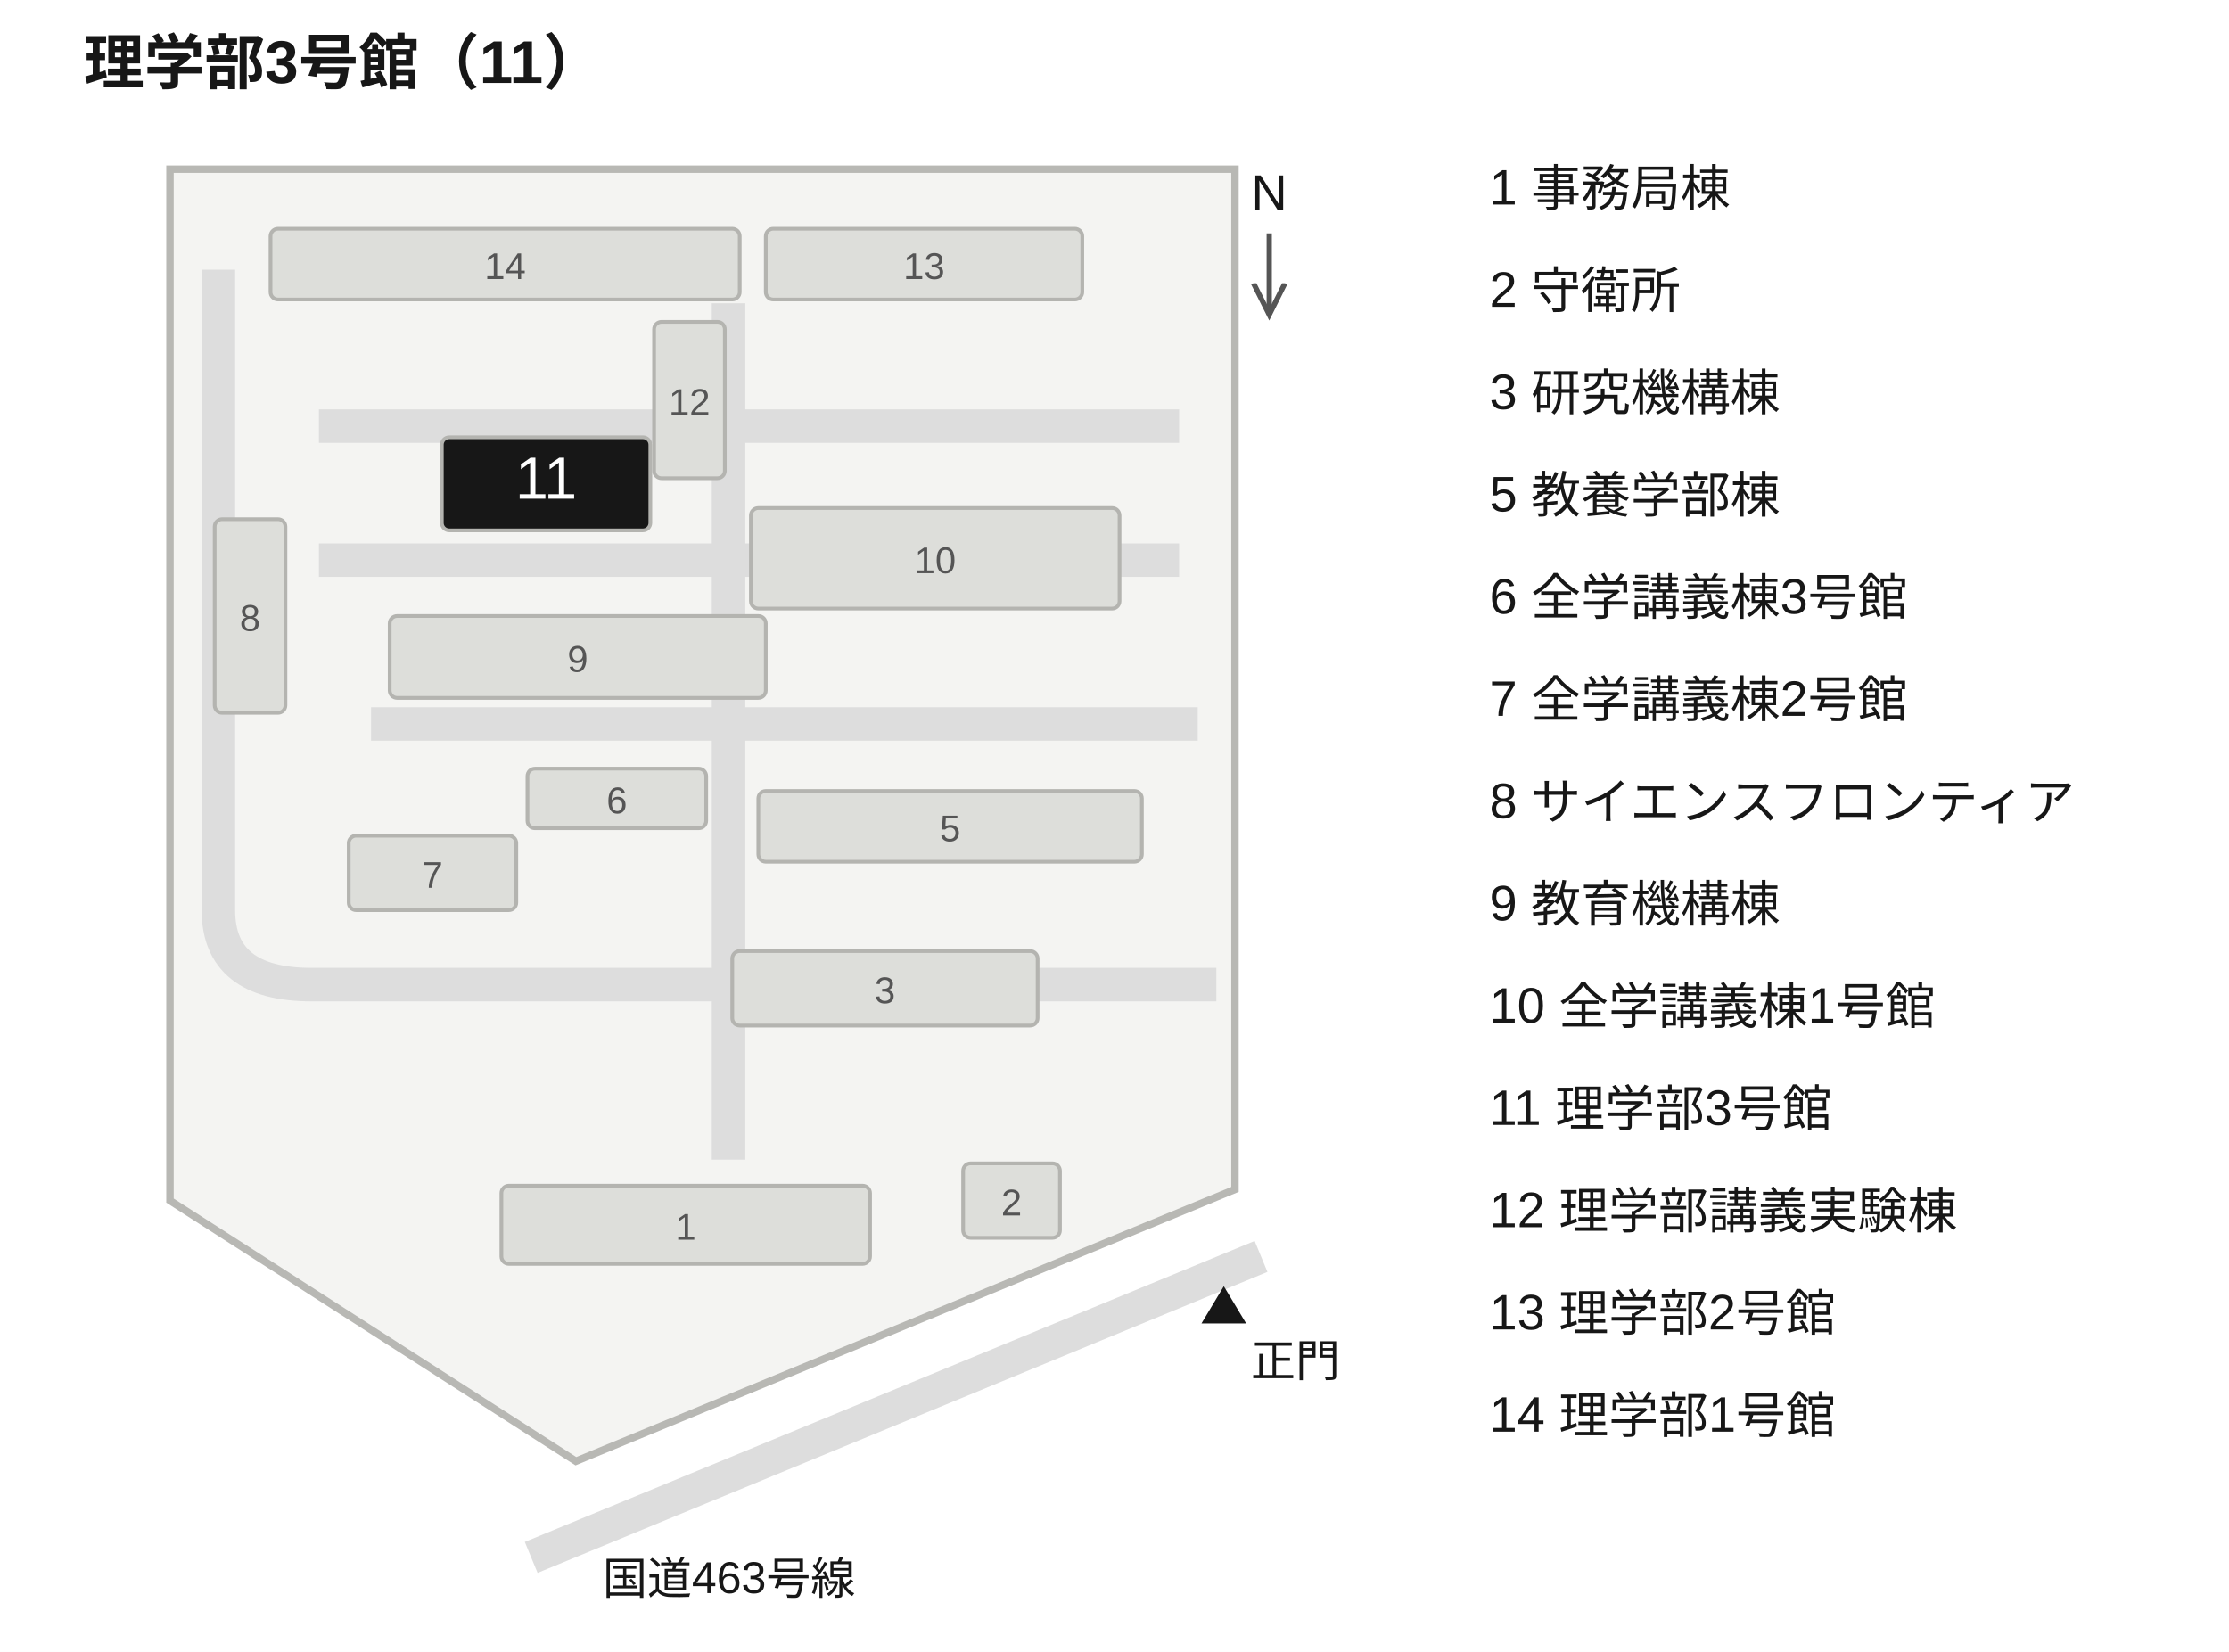
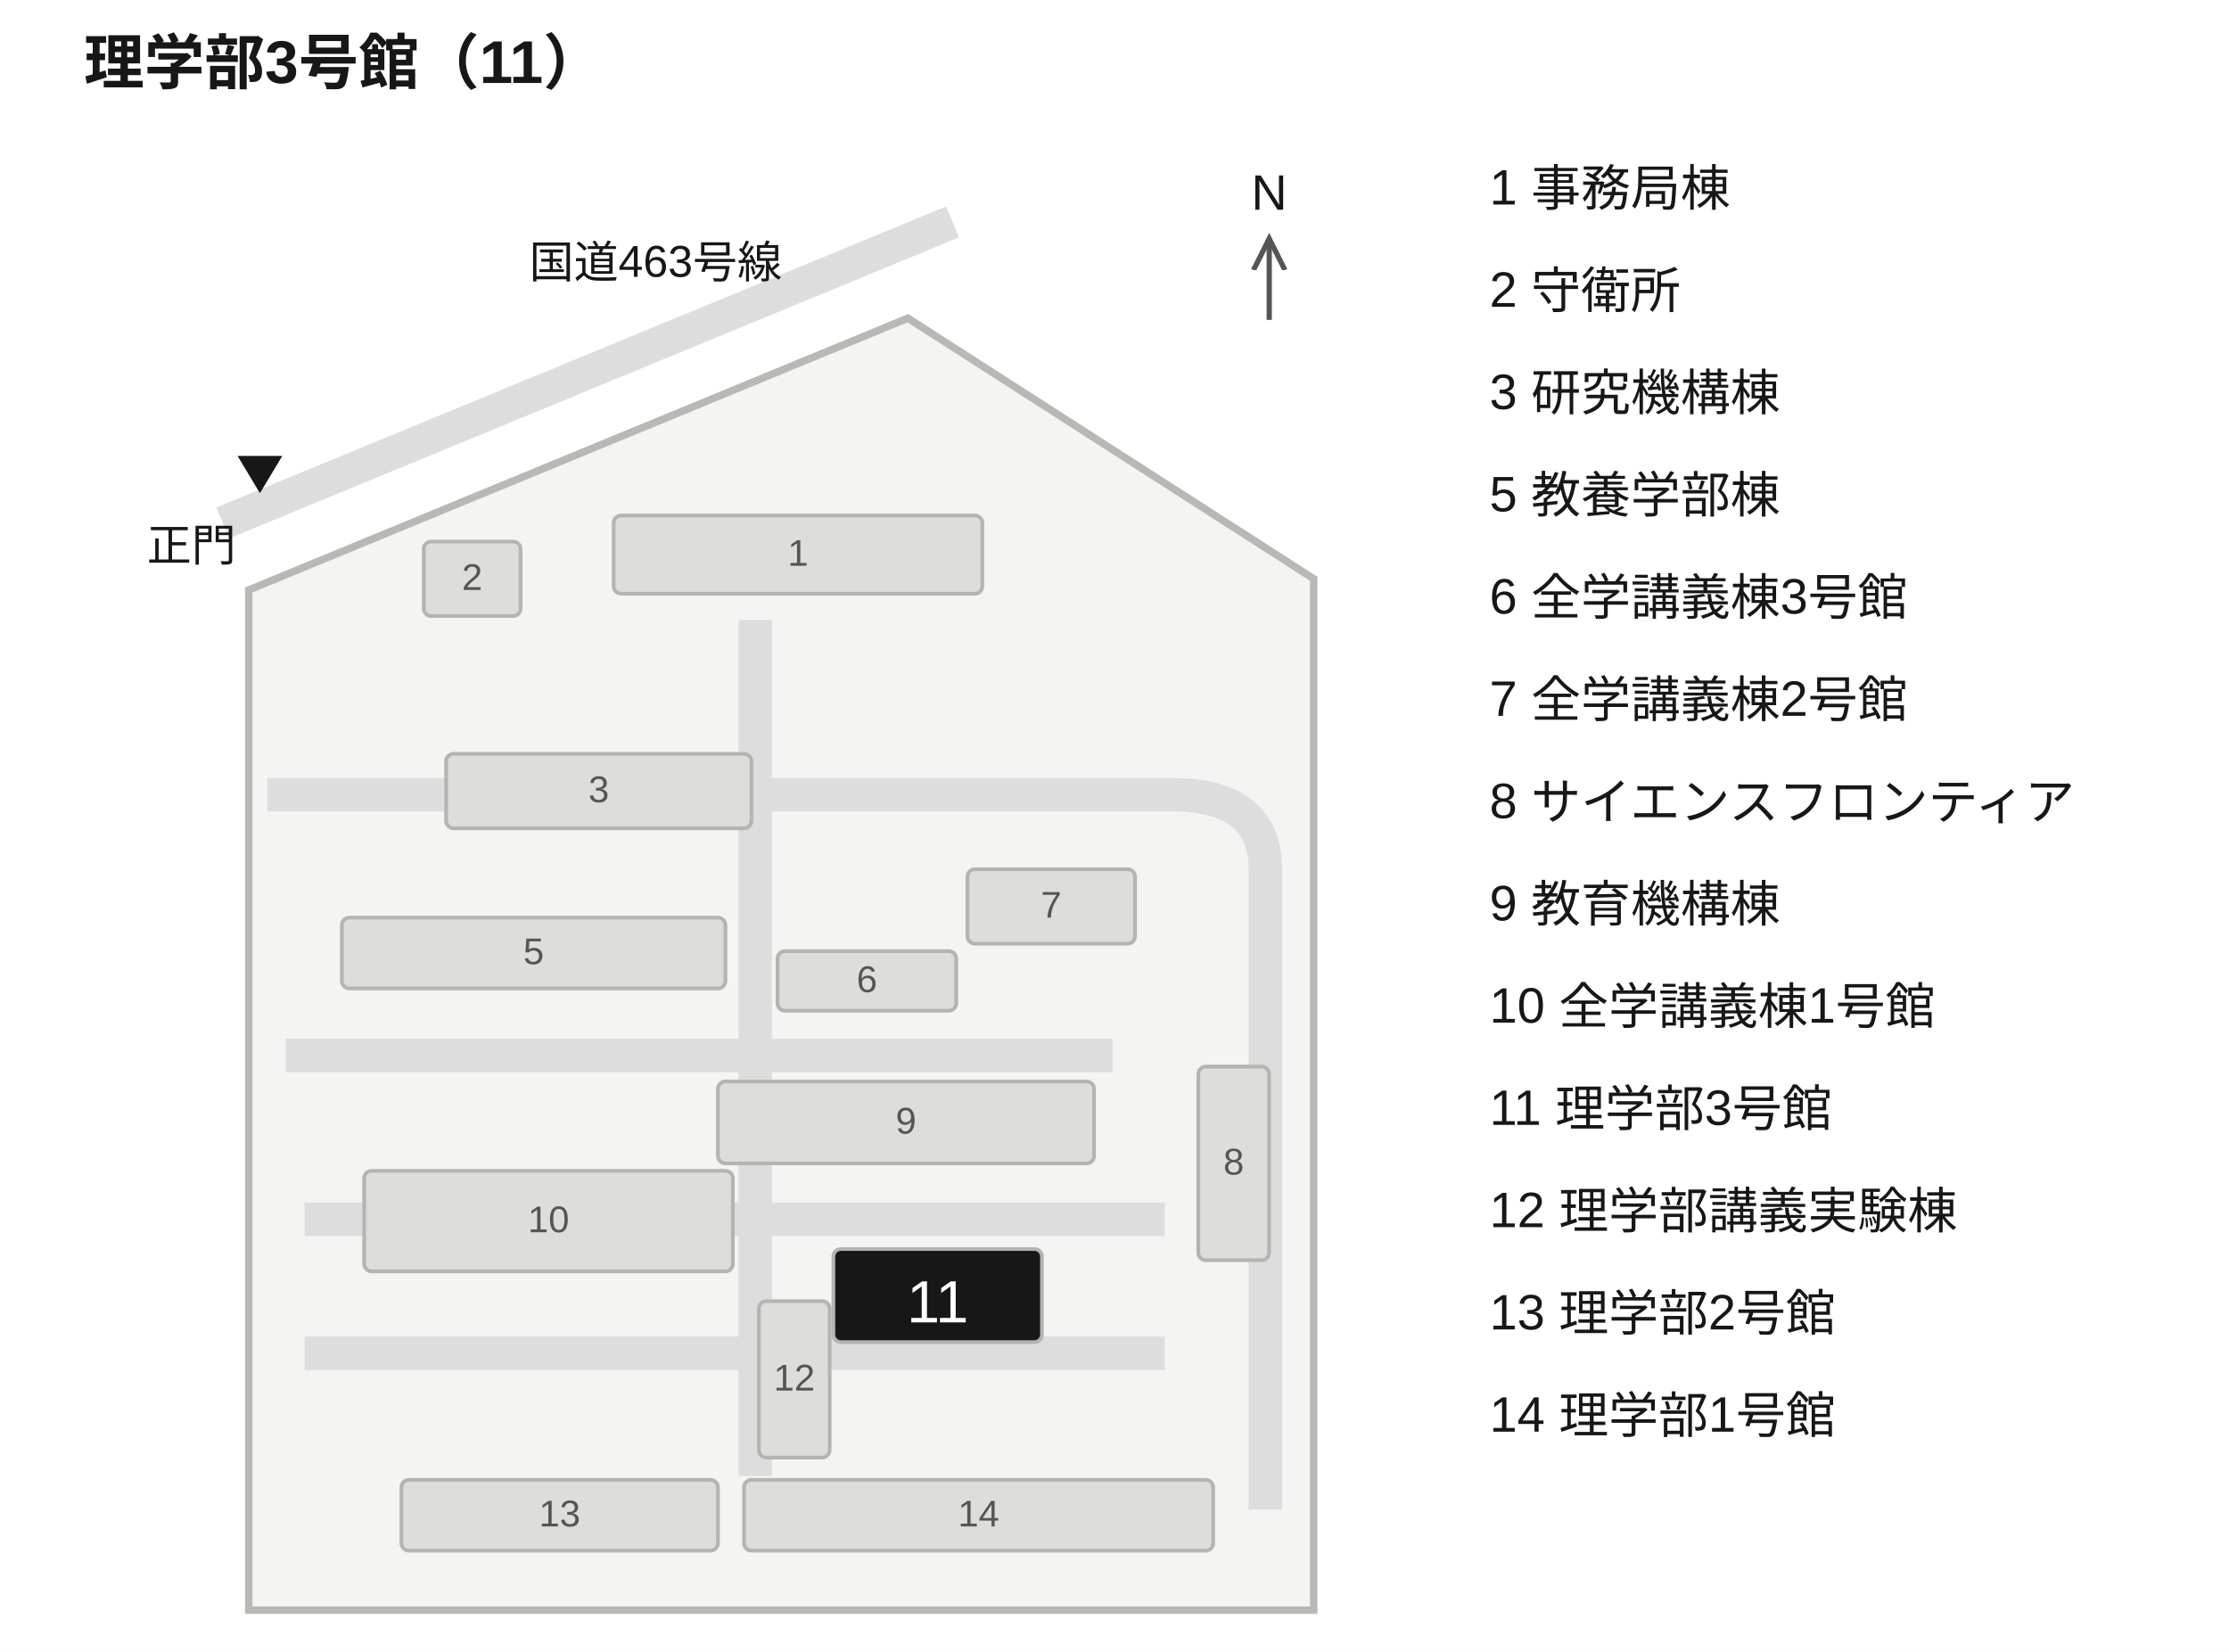
<svg xmlns="http://www.w3.org/2000/svg" viewBox="0 0 850 630">
  <rect width="850" height="630" fill="#fff" />
  <defs>
    <marker id="arrow" markerWidth="8" markerHeight="8" refX="6" refY="4" orient="auto">
      <path d="M0 1L6 4L0 7" fill="none" stroke="#555" />
    </marker>
  </defs>
  <g font-family="Arial, Hiragino Kaku Gothic ProN, sans-serif" fill="#171717">
-     <g transform="translate(35 56) scale(1.42) translate(-440 -935)">
-       <path d="M461 941H747V1215L570 1288L461 1218Z" fill="#f4f4f2" stroke="#b8b8b4" stroke-width="2" />
-       <path d="M474 968V1140Q474 1160 499 1160H742M501 1010H732M501 1046H732M515 1090H737M611 977V1207M754 1233L558 1313.84" fill="none" stroke="#ddd" stroke-width="9" />
-       <rect x="488" y="957" width="126" height="19" rx="2" fill="#dddeda" stroke="#b4b4b0" />
-       <text x="551.0" y="970.5" text-anchor="middle" font-size="10" fill="#555">14</text>
-       <rect x="621" y="957" width="85" height="19" rx="2" fill="#dddeda" stroke="#b4b4b0" />
-       <text x="663.5" y="970.5" text-anchor="middle" font-size="10" fill="#555">13</text>
-       <rect x="591" y="982" width="19" height="42" rx="2" fill="#dddeda" stroke="#b4b4b0" />
-       <text x="600.5" y="1007.0" text-anchor="middle" font-size="10" fill="#555">12</text>
-       <rect x="534" y="1013" width="56" height="25" rx="2" fill="#171717" stroke="#b4b4b0" />
-       <text x="562.0" y="1029.5" text-anchor="middle" font-size="16" fill="#fff">11</text>
-       <rect x="617" y="1032" width="99" height="27" rx="2" fill="#dddeda" stroke="#b4b4b0" />
-       <text x="666.5" y="1049.5" text-anchor="middle" font-size="10" fill="#555">10</text>
-       <rect x="520" y="1061" width="101" height="22" rx="2" fill="#dddeda" stroke="#b4b4b0" />
-       <text x="570.5" y="1076.0" text-anchor="middle" font-size="10" fill="#555">9</text>
-       <rect x="473" y="1035" width="19" height="52" rx="2" fill="#dddeda" stroke="#b4b4b0" />
-       <text x="482.5" y="1065.0" text-anchor="middle" font-size="10" fill="#555">8</text>
-       <rect x="619" y="1108" width="103" height="19" rx="2" fill="#dddeda" stroke="#b4b4b0" />
-       <text x="670.5" y="1121.5" text-anchor="middle" font-size="10" fill="#555">5</text>
-       <rect x="557" y="1102" width="48" height="16" rx="2" fill="#dddeda" stroke="#b4b4b0" />
-       <text x="581.0" y="1114.0" text-anchor="middle" font-size="10" fill="#555">6</text>
-       <rect x="509" y="1120" width="45" height="20" rx="2" fill="#dddeda" stroke="#b4b4b0" />
-       <text x="531.5" y="1134.0" text-anchor="middle" font-size="10" fill="#555">7</text>
-       <rect x="612" y="1151" width="82" height="20" rx="2" fill="#dddeda" stroke="#b4b4b0" />
-       <text x="653.0" y="1165.0" text-anchor="middle" font-size="10" fill="#555">3</text>
-       <rect x="674" y="1208" width="26" height="20" rx="2" fill="#dddeda" stroke="#b4b4b0" />
-       <text x="687.0" y="1222.0" text-anchor="middle" font-size="10" fill="#555">2</text>
-       <rect x="550" y="1214" width="99" height="21" rx="2" fill="#dddeda" stroke="#b4b4b0" />
-       <text x="599.5" y="1228.5" text-anchor="middle" font-size="10" fill="#555">1</text>
-       <path d="M744 1241l-6 10h12z" fill="#171717" />
+     <g transform="translate(20 20) rotate(180 272.9 329.3)">
+       <g transform="translate(35 56) scale(1.42) translate(-440 -935)">
+         <path d="M461 941H747V1215L570 1288L461 1218Z" fill="#f4f4f2" stroke="#b8b8b4" stroke-width="2" />
+         <path d="M474 968V1140Q474 1160 499 1160H742M501 1010H732M501 1046H732M515 1090H737M611 977V1207M754 1233L558 1313.84" fill="none" stroke="#ddd" stroke-width="9" />
+         <rect x="488" y="957" width="126" height="19" rx="2" fill="#dddeda" stroke="#b4b4b0" />
+         <text x="551.0" y="970.5" text-anchor="middle" font-size="10" fill="#555" transform="rotate(180 551.0 967.0)">14</text>
+         <rect x="621" y="957" width="85" height="19" rx="2" fill="#dddeda" stroke="#b4b4b0" />
+         <text x="663.5" y="970.5" text-anchor="middle" font-size="10" fill="#555" transform="rotate(180 663.5 967.0)">13</text>
+         <rect x="591" y="982" width="19" height="42" rx="2" fill="#dddeda" stroke="#b4b4b0" />
+         <text x="600.5" y="1007.0" text-anchor="middle" font-size="10" fill="#555" transform="rotate(180 600.5 1003.5)">12</text>
+         <rect x="534" y="1013" width="56" height="25" rx="2" fill="#171717" stroke="#b4b4b0" />
+         <text x="562.0" y="1029.5" text-anchor="middle" font-size="16" fill="#fff" transform="rotate(180 562.0 1023.9)">11</text>
+         <rect x="617" y="1032" width="99" height="27" rx="2" fill="#dddeda" stroke="#b4b4b0" />
+         <text x="666.5" y="1049.5" text-anchor="middle" font-size="10" fill="#555" transform="rotate(180 666.5 1046.0)">10</text>
+         <rect x="520" y="1061" width="101" height="22" rx="2" fill="#dddeda" stroke="#b4b4b0" />
+         <text x="570.5" y="1076.0" text-anchor="middle" font-size="10" fill="#555" transform="rotate(180 570.5 1072.5)">9</text>
+         <rect x="473" y="1035" width="19" height="52" rx="2" fill="#dddeda" stroke="#b4b4b0" />
+         <text x="482.5" y="1065.0" text-anchor="middle" font-size="10" fill="#555" transform="rotate(180 482.5 1061.5)">8</text>
+         <rect x="619" y="1108" width="103" height="19" rx="2" fill="#dddeda" stroke="#b4b4b0" />
+         <text x="670.5" y="1121.5" text-anchor="middle" font-size="10" fill="#555" transform="rotate(180 670.5 1118.0)">5</text>
+         <rect x="557" y="1102" width="48" height="16" rx="2" fill="#dddeda" stroke="#b4b4b0" />
+         <text x="581.0" y="1114.0" text-anchor="middle" font-size="10" fill="#555" transform="rotate(180 581.0 1110.5)">6</text>
+         <rect x="509" y="1120" width="45" height="20" rx="2" fill="#dddeda" stroke="#b4b4b0" />
+         <text x="531.5" y="1134.0" text-anchor="middle" font-size="10" fill="#555" transform="rotate(180 531.5 1130.5)">7</text>
+         <rect x="612" y="1151" width="82" height="20" rx="2" fill="#dddeda" stroke="#b4b4b0" />
+         <text x="653.0" y="1165.0" text-anchor="middle" font-size="10" fill="#555" transform="rotate(180 653.0 1161.5)">3</text>
+         <rect x="674" y="1208" width="26" height="20" rx="2" fill="#dddeda" stroke="#b4b4b0" />
+         <text x="687.0" y="1222.0" text-anchor="middle" font-size="10" fill="#555" transform="rotate(180 687.0 1218.5)">2</text>
+         <rect x="550" y="1214" width="99" height="21" rx="2" fill="#dddeda" stroke="#b4b4b0" />
+         <text x="599.5" y="1228.5" text-anchor="middle" font-size="10" fill="#555" transform="rotate(180 599.5 1225.0)">1</text>
+         <path d="M744 1241l-6 10h12z" fill="#171717" />
+       </g>
    </g>
    <text x="32" y="32" text-anchor="start" font-size="23" font-weight="600">理学部3号館（11）</text>
    <text x="484" y="80" text-anchor="middle" font-size="19" font-weight="400">N</text>
-     <path d="M484 89L484 120" fill="none" stroke="#555" stroke-width="2" marker-end="url(#arrow)" />
-     <text x="477" y="525" text-anchor="start" font-size="17" font-weight="400">正門</text>
-     <text x="278" y="608" text-anchor="middle" font-size="17" font-weight="400">国道463号線</text>
+     <path d="M484 122L484 91" fill="none" stroke="#555" stroke-width="2" marker-end="url(#arrow)" />
+     <text x="90" y="214" text-anchor="end" font-size="17" font-weight="400">正門</text>
+     <text x="250" y="106" text-anchor="middle" font-size="17" font-weight="400">国道463号線</text>
  </g>
  <g>
    <text x="568" y="78" font-family="Arial,Hiragino Kaku Gothic ProN,sans-serif" font-size="19" fill="#171717">1  事務局棟</text>
    <text x="568" y="117" font-family="Arial,Hiragino Kaku Gothic ProN,sans-serif" font-size="19" fill="#171717">2  守衛所</text>
    <text x="568" y="156" font-family="Arial,Hiragino Kaku Gothic ProN,sans-serif" font-size="19" fill="#171717">3  研究機構棟</text>
    <text x="568" y="195" font-family="Arial,Hiragino Kaku Gothic ProN,sans-serif" font-size="19" fill="#171717">5  教養学部棟</text>
    <text x="568" y="234" font-family="Arial,Hiragino Kaku Gothic ProN,sans-serif" font-size="19" fill="#171717">6  全学講義棟3号館</text>
    <text x="568" y="273" font-family="Arial,Hiragino Kaku Gothic ProN,sans-serif" font-size="19" fill="#171717">7  全学講義棟2号館</text>
    <text x="568" y="312" font-family="Arial,Hiragino Kaku Gothic ProN,sans-serif" font-size="19" fill="#171717">8  サイエンスフロンティア</text>
    <text x="568" y="351" font-family="Arial,Hiragino Kaku Gothic ProN,sans-serif" font-size="19" fill="#171717">9  教育機構棟</text>
    <text x="568" y="390" font-family="Arial,Hiragino Kaku Gothic ProN,sans-serif" font-size="19" fill="#171717">10  全学講義棟1号館</text>
    <text x="568" y="429" font-family="Arial,Hiragino Kaku Gothic ProN,sans-serif" font-size="19" fill="#171717">11  理学部3号館</text>
    <text x="568" y="468" font-family="Arial,Hiragino Kaku Gothic ProN,sans-serif" font-size="19" fill="#171717">12  理学部講義実験棟</text>
    <text x="568" y="507" font-family="Arial,Hiragino Kaku Gothic ProN,sans-serif" font-size="19" fill="#171717">13  理学部2号館</text>
    <text x="568" y="546" font-family="Arial,Hiragino Kaku Gothic ProN,sans-serif" font-size="19" fill="#171717">14  理学部1号館</text>
  </g>
</svg>
